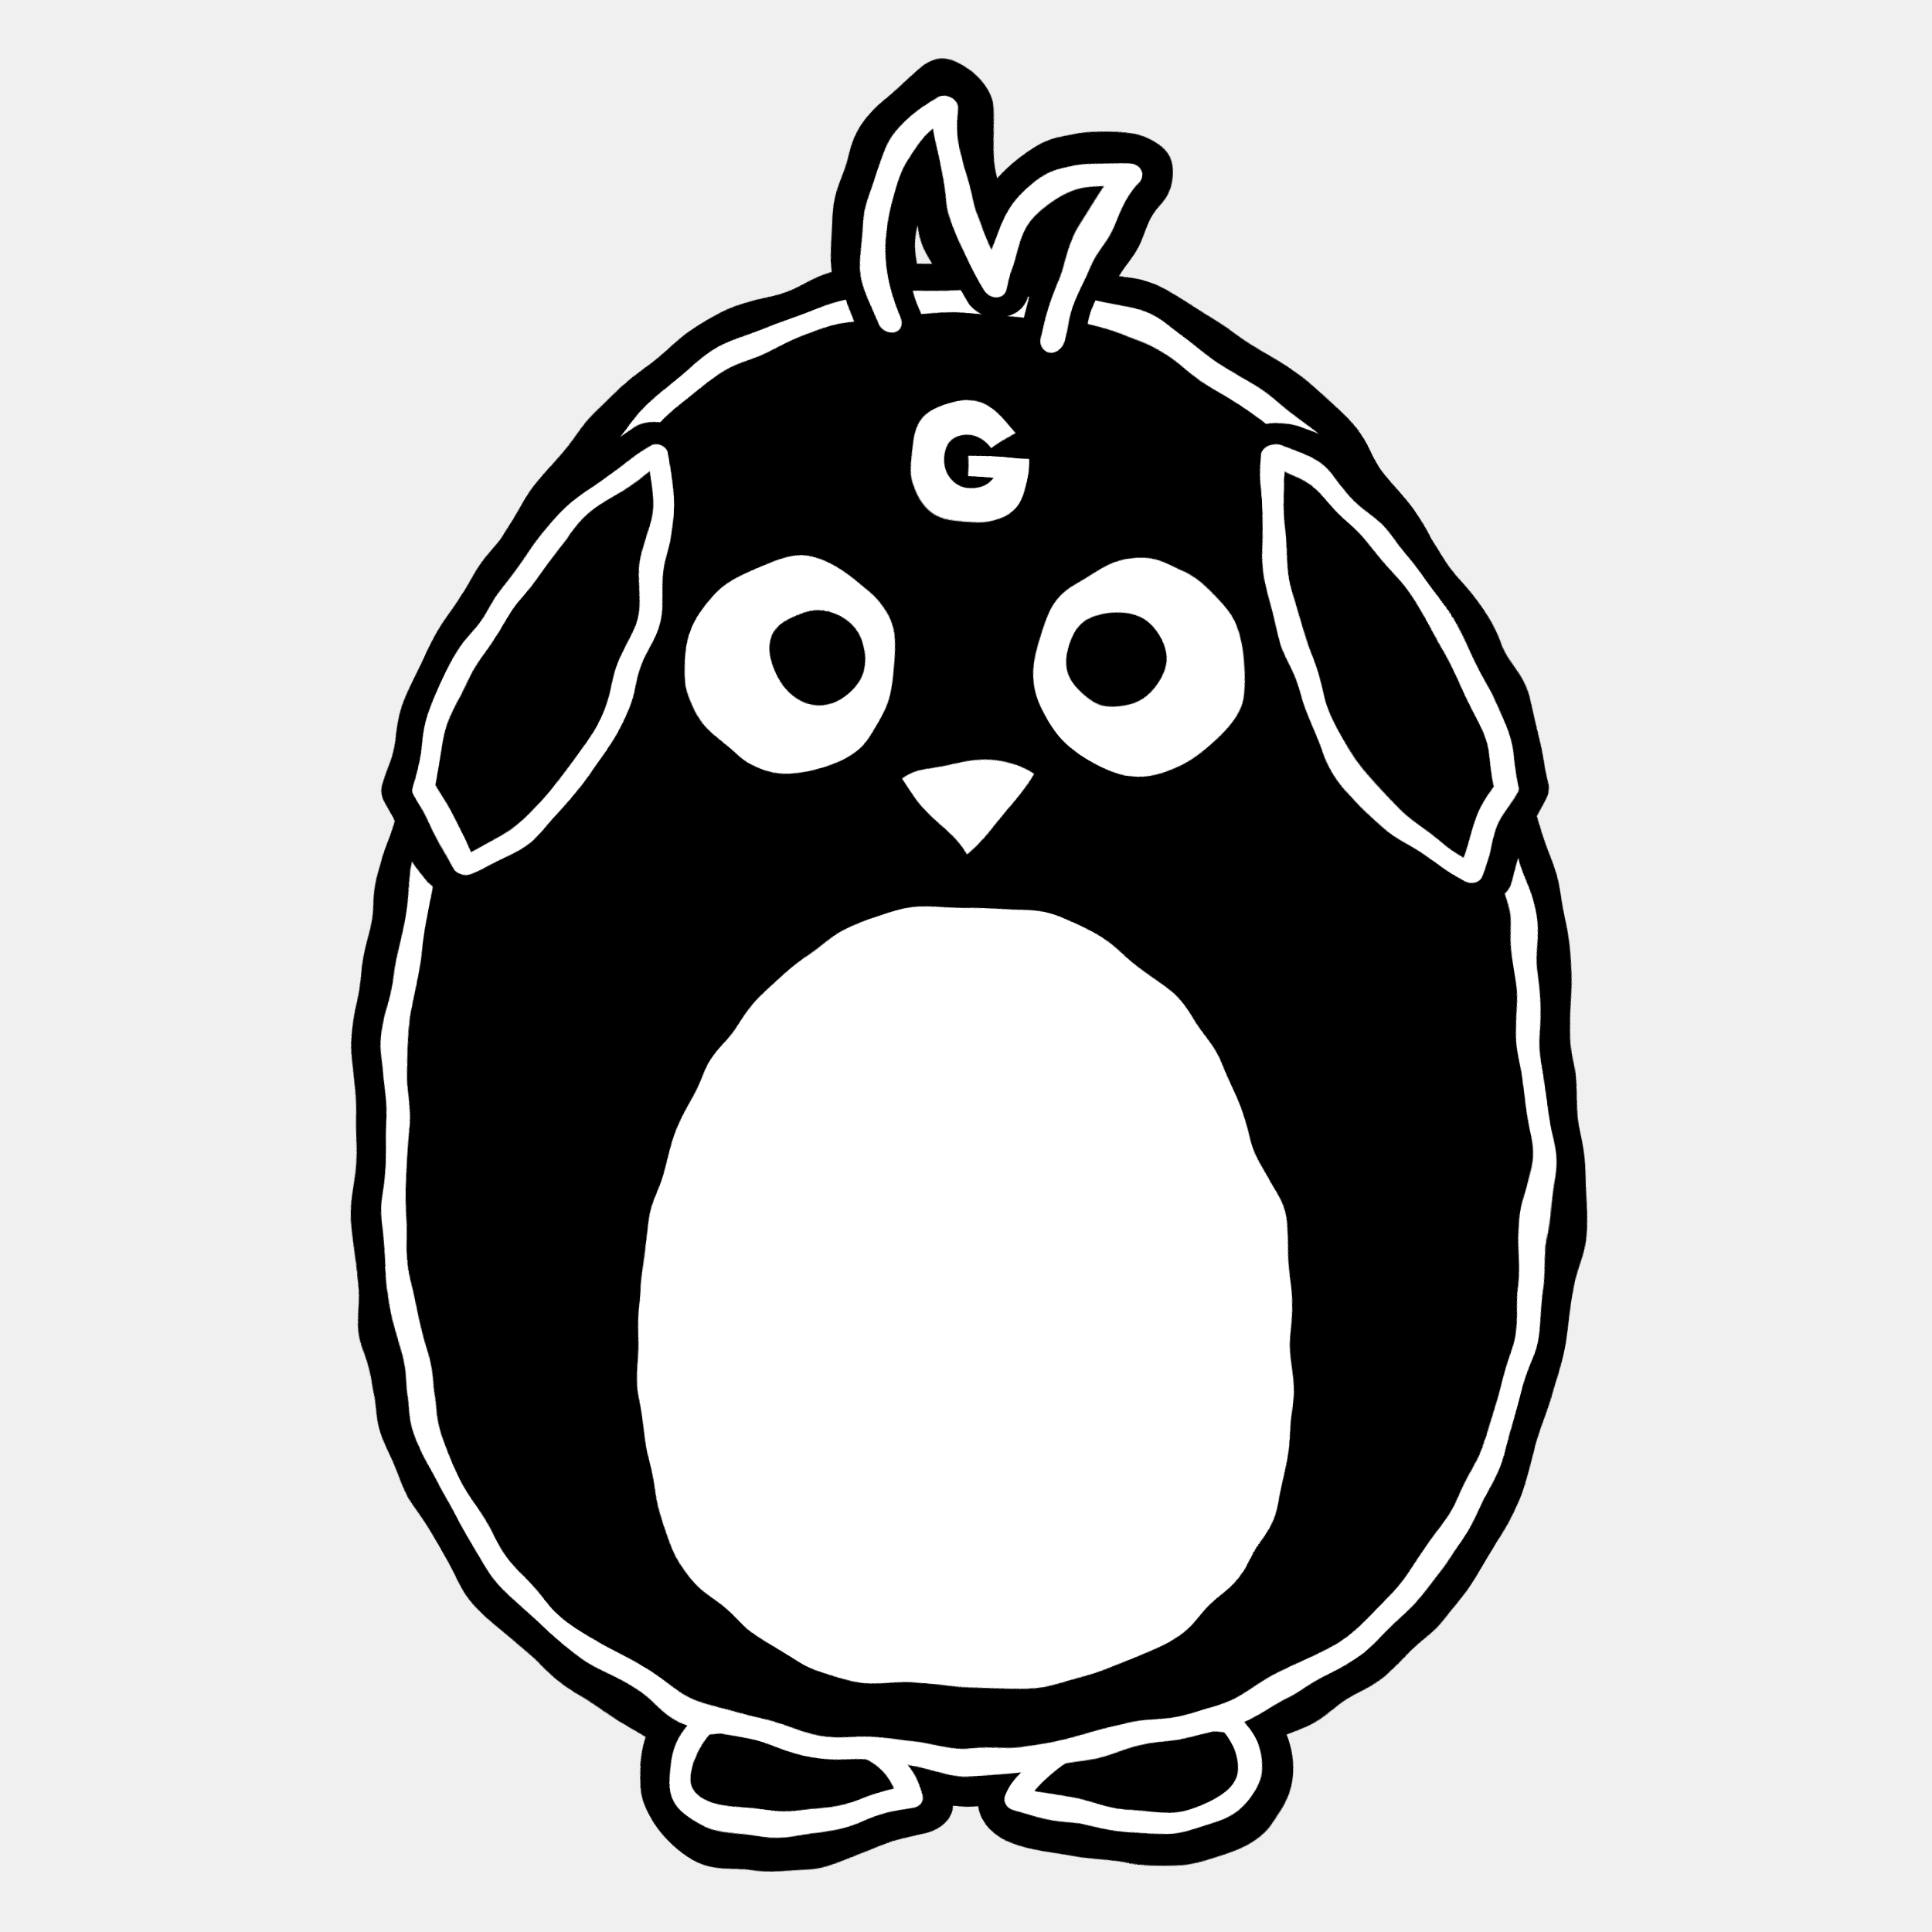
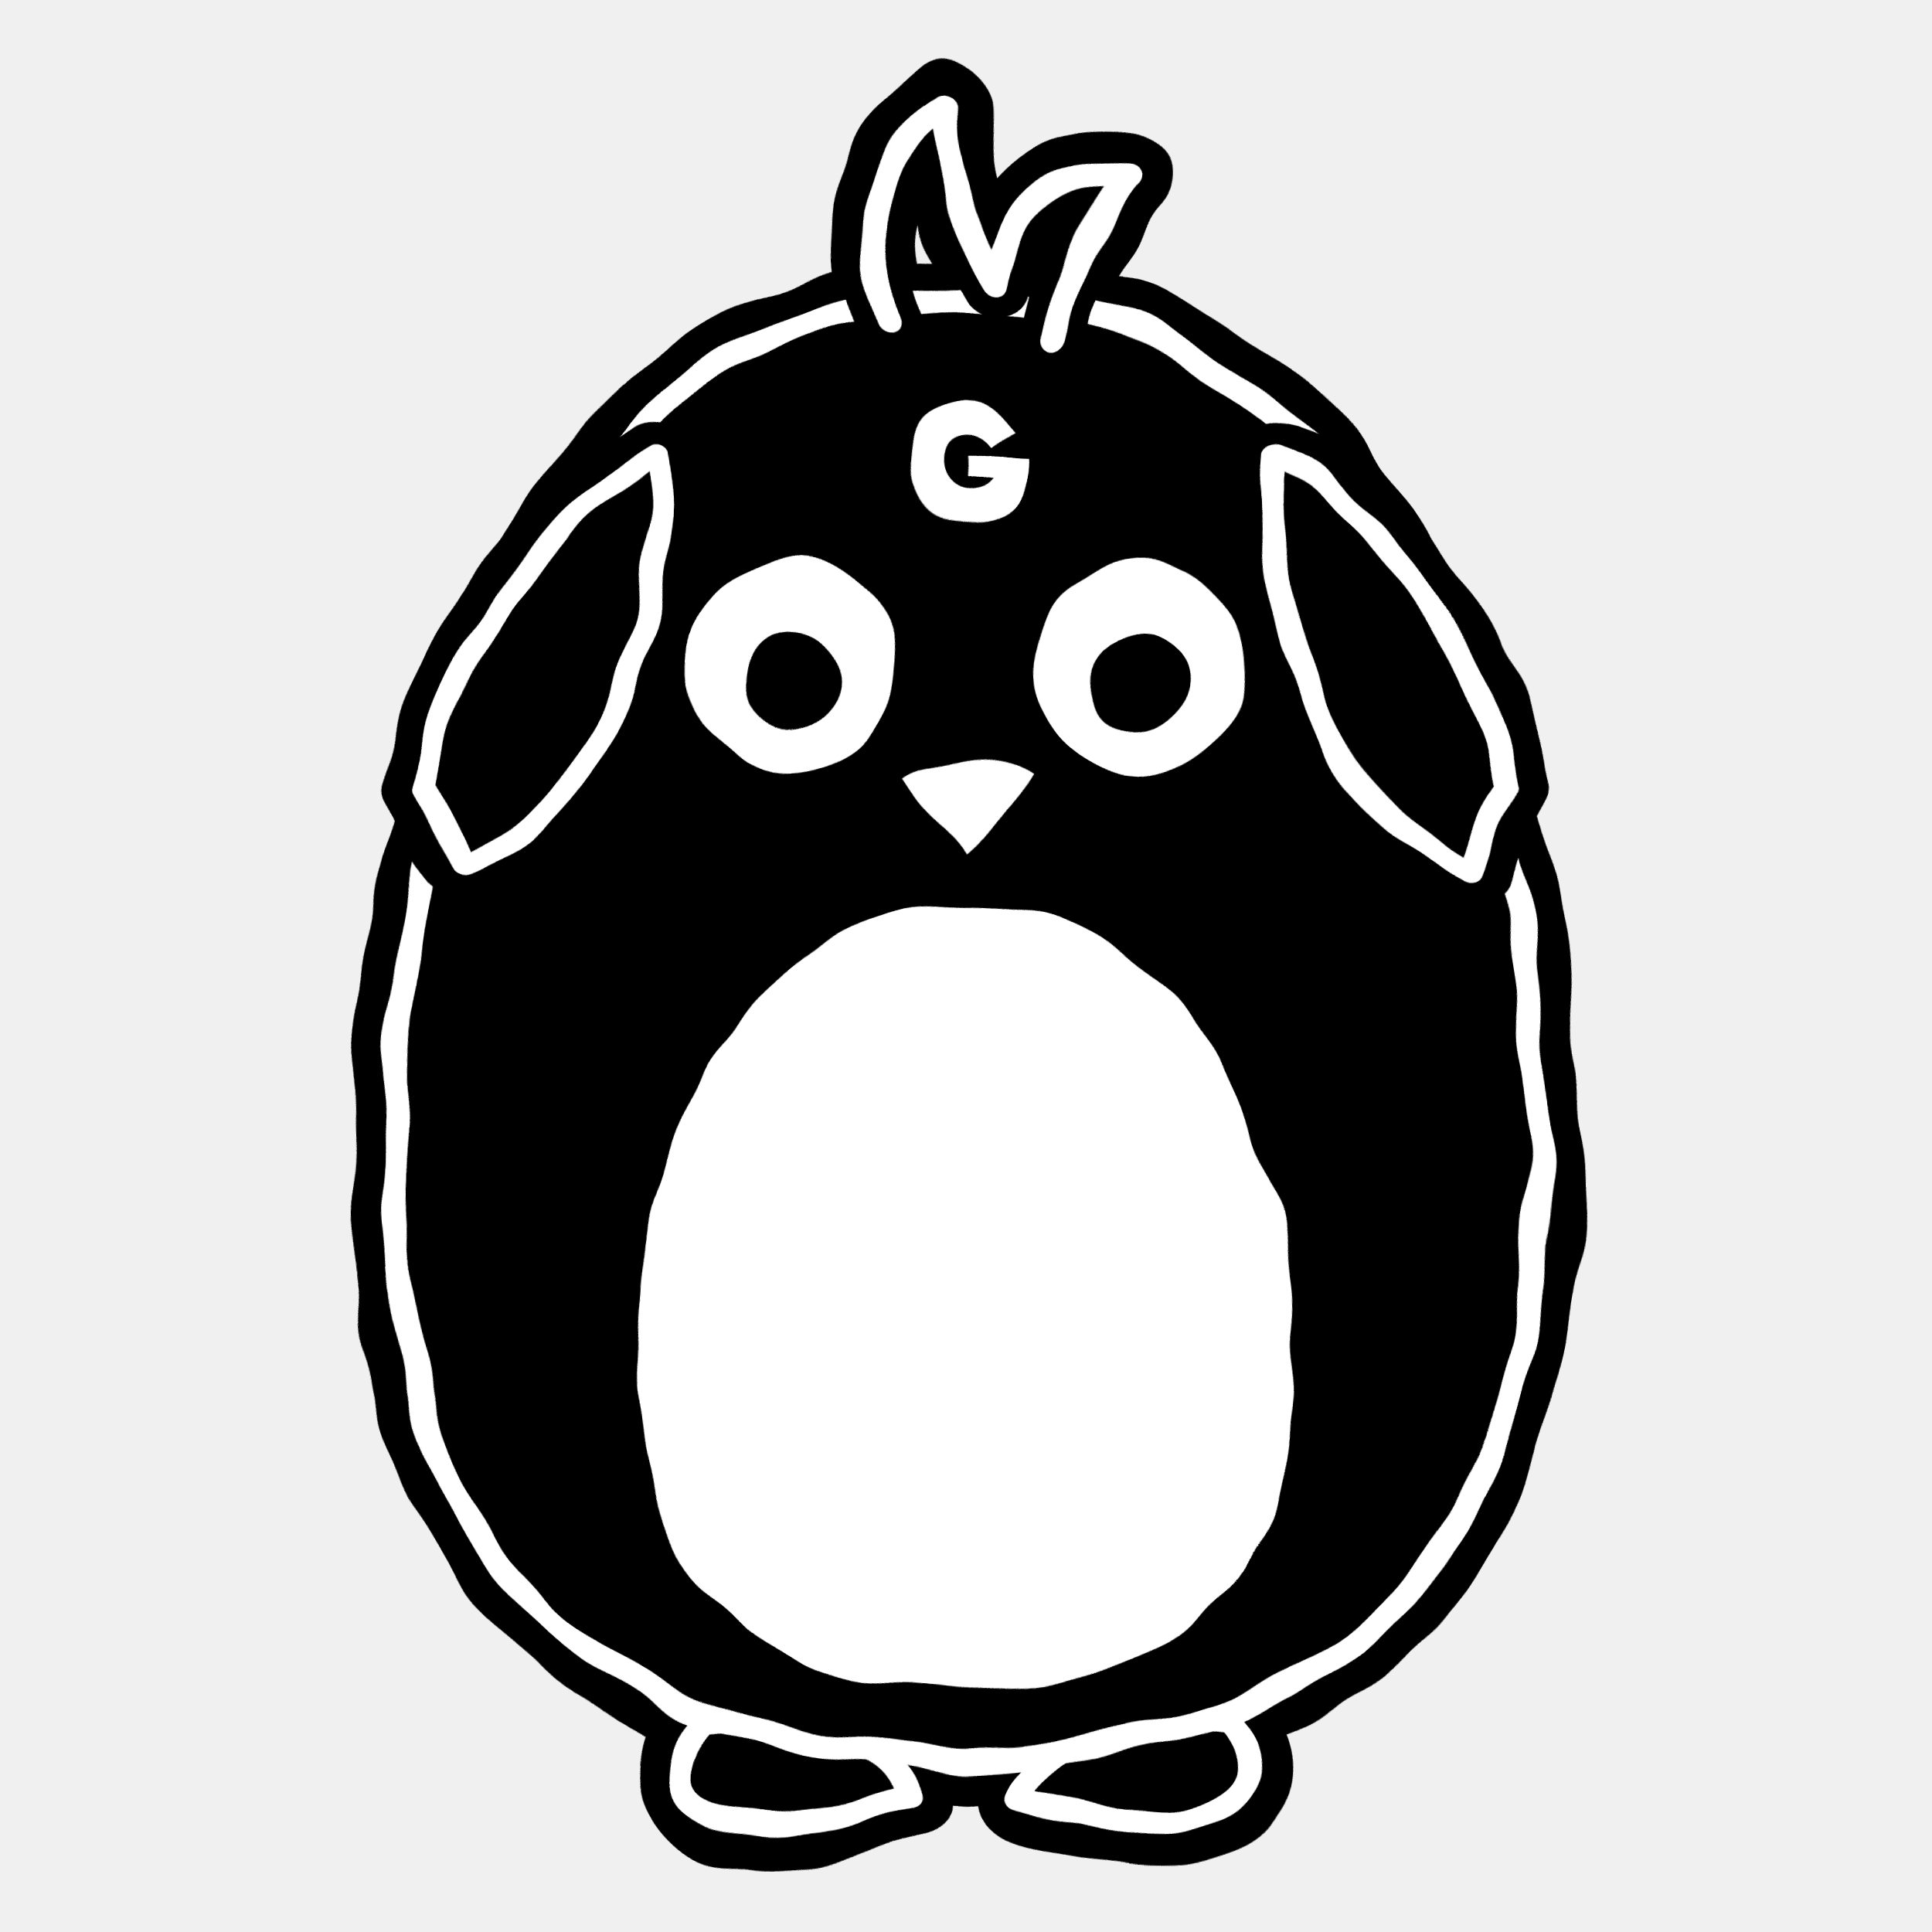
<svg xmlns="http://www.w3.org/2000/svg" viewBox="0 0 400 400" width="400" height="400">
  <defs>
    <filter id="ink" x="-10%" y="-10%" width="120%" height="120%">
      <feTurbulence type="fractalNoise" baseFrequency="0.045" numOctaves="2" seed="3" result="n" />
      <feDisplacementMap in="SourceGraphic" in2="n" scale="5" xChannelSelector="R" yChannelSelector="G" />
    </filter>
  </defs>
  <g filter="url(#ink)">
    <g transform="translate(0,0) rotate(0 200 240)">
      <path fill="none" stroke="#000" stroke-width="18" stroke-linejoin="round" stroke-linecap="round" d="M200 62 C268 60 312 128 318 222 C324 318 284 362 200 364 C116 362 76 318 82 222 C88 128 132 60 200 62 Z" />
      <path fill="none" stroke="#000" stroke-width="18" stroke-linejoin="round" stroke-linecap="round" d="M146 356 C132 374 150 384 188 372 C184 362 170 356 146 356 Z" />
      <path fill="none" stroke="#000" stroke-width="18" stroke-linejoin="round" stroke-linecap="round" d="M254 356 C268 374 250 384 212 372 C216 362 230 356 254 356 Z" />
      <path fill="none" stroke="#000" stroke-width="18" stroke-linejoin="round" stroke-linecap="round" d="M184 66 C176 40 186 28 196 22 C196 38 200 48 206 58 C210 42 222 34 234 36 C224 46 220 58 218 70" />
      <path fill="#000" stroke="#fff" stroke-width="5" stroke-linejoin="round" stroke-linecap="round" d="M146 356 C132 374 150 384 188 372 C184 362 170 356 146 356 Z" />
      <path fill="#000" stroke="#fff" stroke-width="5" stroke-linejoin="round" stroke-linecap="round" d="M254 356 C268 374 250 384 212 372 C216 362 230 356 254 356 Z" />
      <path fill="#000" stroke="#fff" stroke-width="5" stroke-linejoin="round" stroke-linecap="round" d="M200 62 C268 60 312 128 318 222 C324 318 284 362 200 364 C116 362 76 318 82 222 C88 128 132 60 200 62 Z" />
-       <path fill="none" stroke="#000" stroke-width="14" stroke-linecap="round" stroke-linejoin="round" d="M184 66 C176 40 186 28 196 22 C196 38 200 48 206 58 C210 42 222 34 234 36 C224 46 220 58 218 70" />
-       <path fill="none" stroke="#fff" stroke-width="5" stroke-linecap="round" stroke-linejoin="round" d="M184 66 C176 40 186 28 196 22 C196 38 200 48 206 58 C210 42 222 34 234 36 C224 46 220 58 218 70" />
+       <path fill="none" stroke="#000" stroke-width="14" stroke-linejoin="round" stroke-linecap="round" d="M184 66 C176 40 186 28 196 22 C196 38 200 48 206 58 C210 42 222 34 234 36 C224 46 220 58 218 70" />
+       <path fill="none" stroke="#fff" stroke-width="5" stroke-linejoin="round" stroke-linecap="round" d="M184 66 C176 40 186 28 196 22 C196 38 200 48 206 58 C210 42 222 34 234 36 C224 46 220 58 218 70" />
      <path fill="#fff" stroke="none" d="M200 188 C246 188 270 236 268 288 C266 334 238 350 200 350 C162 350 134 334 132 288 C130 236 154 188 200 188 Z" />
      <circle fill="#fff" stroke="none" cx="164" cy="138" r="22" />
-       <circle cx="169" cy="136" r="10" fill="#000" />
+       <circle cx="164" cy="141" r="10" fill="#000" />
      <circle fill="#fff" stroke="none" cx="236" cy="138" r="22" />
-       <circle cx="231" cy="136" r="10" fill="#000" />
-       <path style="fill:#000;stroke:#000;stroke-linejoin:round;stroke-width:9" d="M187 161 C193 156 207 156 213 161 C210 166 205 172 200 177 C195 172 190 166 187 161 Z" />
+       <circle cx="236" cy="141" r="10" fill="#000" />
+       <path d="M187 161 C193 156 207 156 213 161 C210 166 205 172 200 177 C195 172 190 166 187 161 Z" fill="#000" stroke="#000" stroke-linejoin="round" stroke-width="9" />
      <path fill="#fff" stroke="none" d="M187 161 C193 156 207 156 213 161 C210 166 205 172 200 177 C195 172 190 166 187 161 Z" />
      <g transform="translate(200,96) scale(0.2) translate(-100,-100)">
        <clipPath id="gcears2">
          <circle cx="100" cy="100" r="64" />
        </clipPath>
        <g fill="#fff" clip-path="url(#gcears2)">
          <path d="M139.0 73.7 A47 47 0 1 0 141.5 122.1" fill="none" stroke="#fff" stroke-width="34" />
          <rect x="98" y="92" width="66" height="24" />
          <rect x="130" y="92" width="34" height="60" />
        </g>
      </g>
      <path fill="none" stroke="#000" stroke-width="18" stroke-linejoin="round" stroke-linecap="round" transform="translate(96,180.0) scale(1,1) rotate(183.995) scale(1,0.750)" d="M0 0 C-26 18 -40 70 -34 118 C-16 104 4 66 10 22 Z" />
      <path fill="none" stroke="#000" stroke-width="18" stroke-linejoin="round" stroke-linecap="round" transform="translate(304,180.0) scale(-1,1) rotate(183.995) scale(1,0.750)" d="M0 0 C-26 18 -40 70 -34 118 C-16 104 4 66 10 22 Z" />
      <path fill="#000" stroke="#fff" stroke-width="5" stroke-linejoin="round" stroke-linecap="round" transform="translate(96,180.0) scale(1,1) rotate(183.995) scale(1,0.750)" d="M0 0 C-26 18 -40 70 -34 118 C-16 104 4 66 10 22 Z" />
      <path fill="#000" stroke="#fff" stroke-width="5" stroke-linejoin="round" stroke-linecap="round" transform="translate(304,180.0) scale(-1,1) rotate(183.995) scale(1,0.750)" d="M0 0 C-26 18 -40 70 -34 118 C-16 104 4 66 10 22 Z" />
    </g>
  </g>
</svg>
